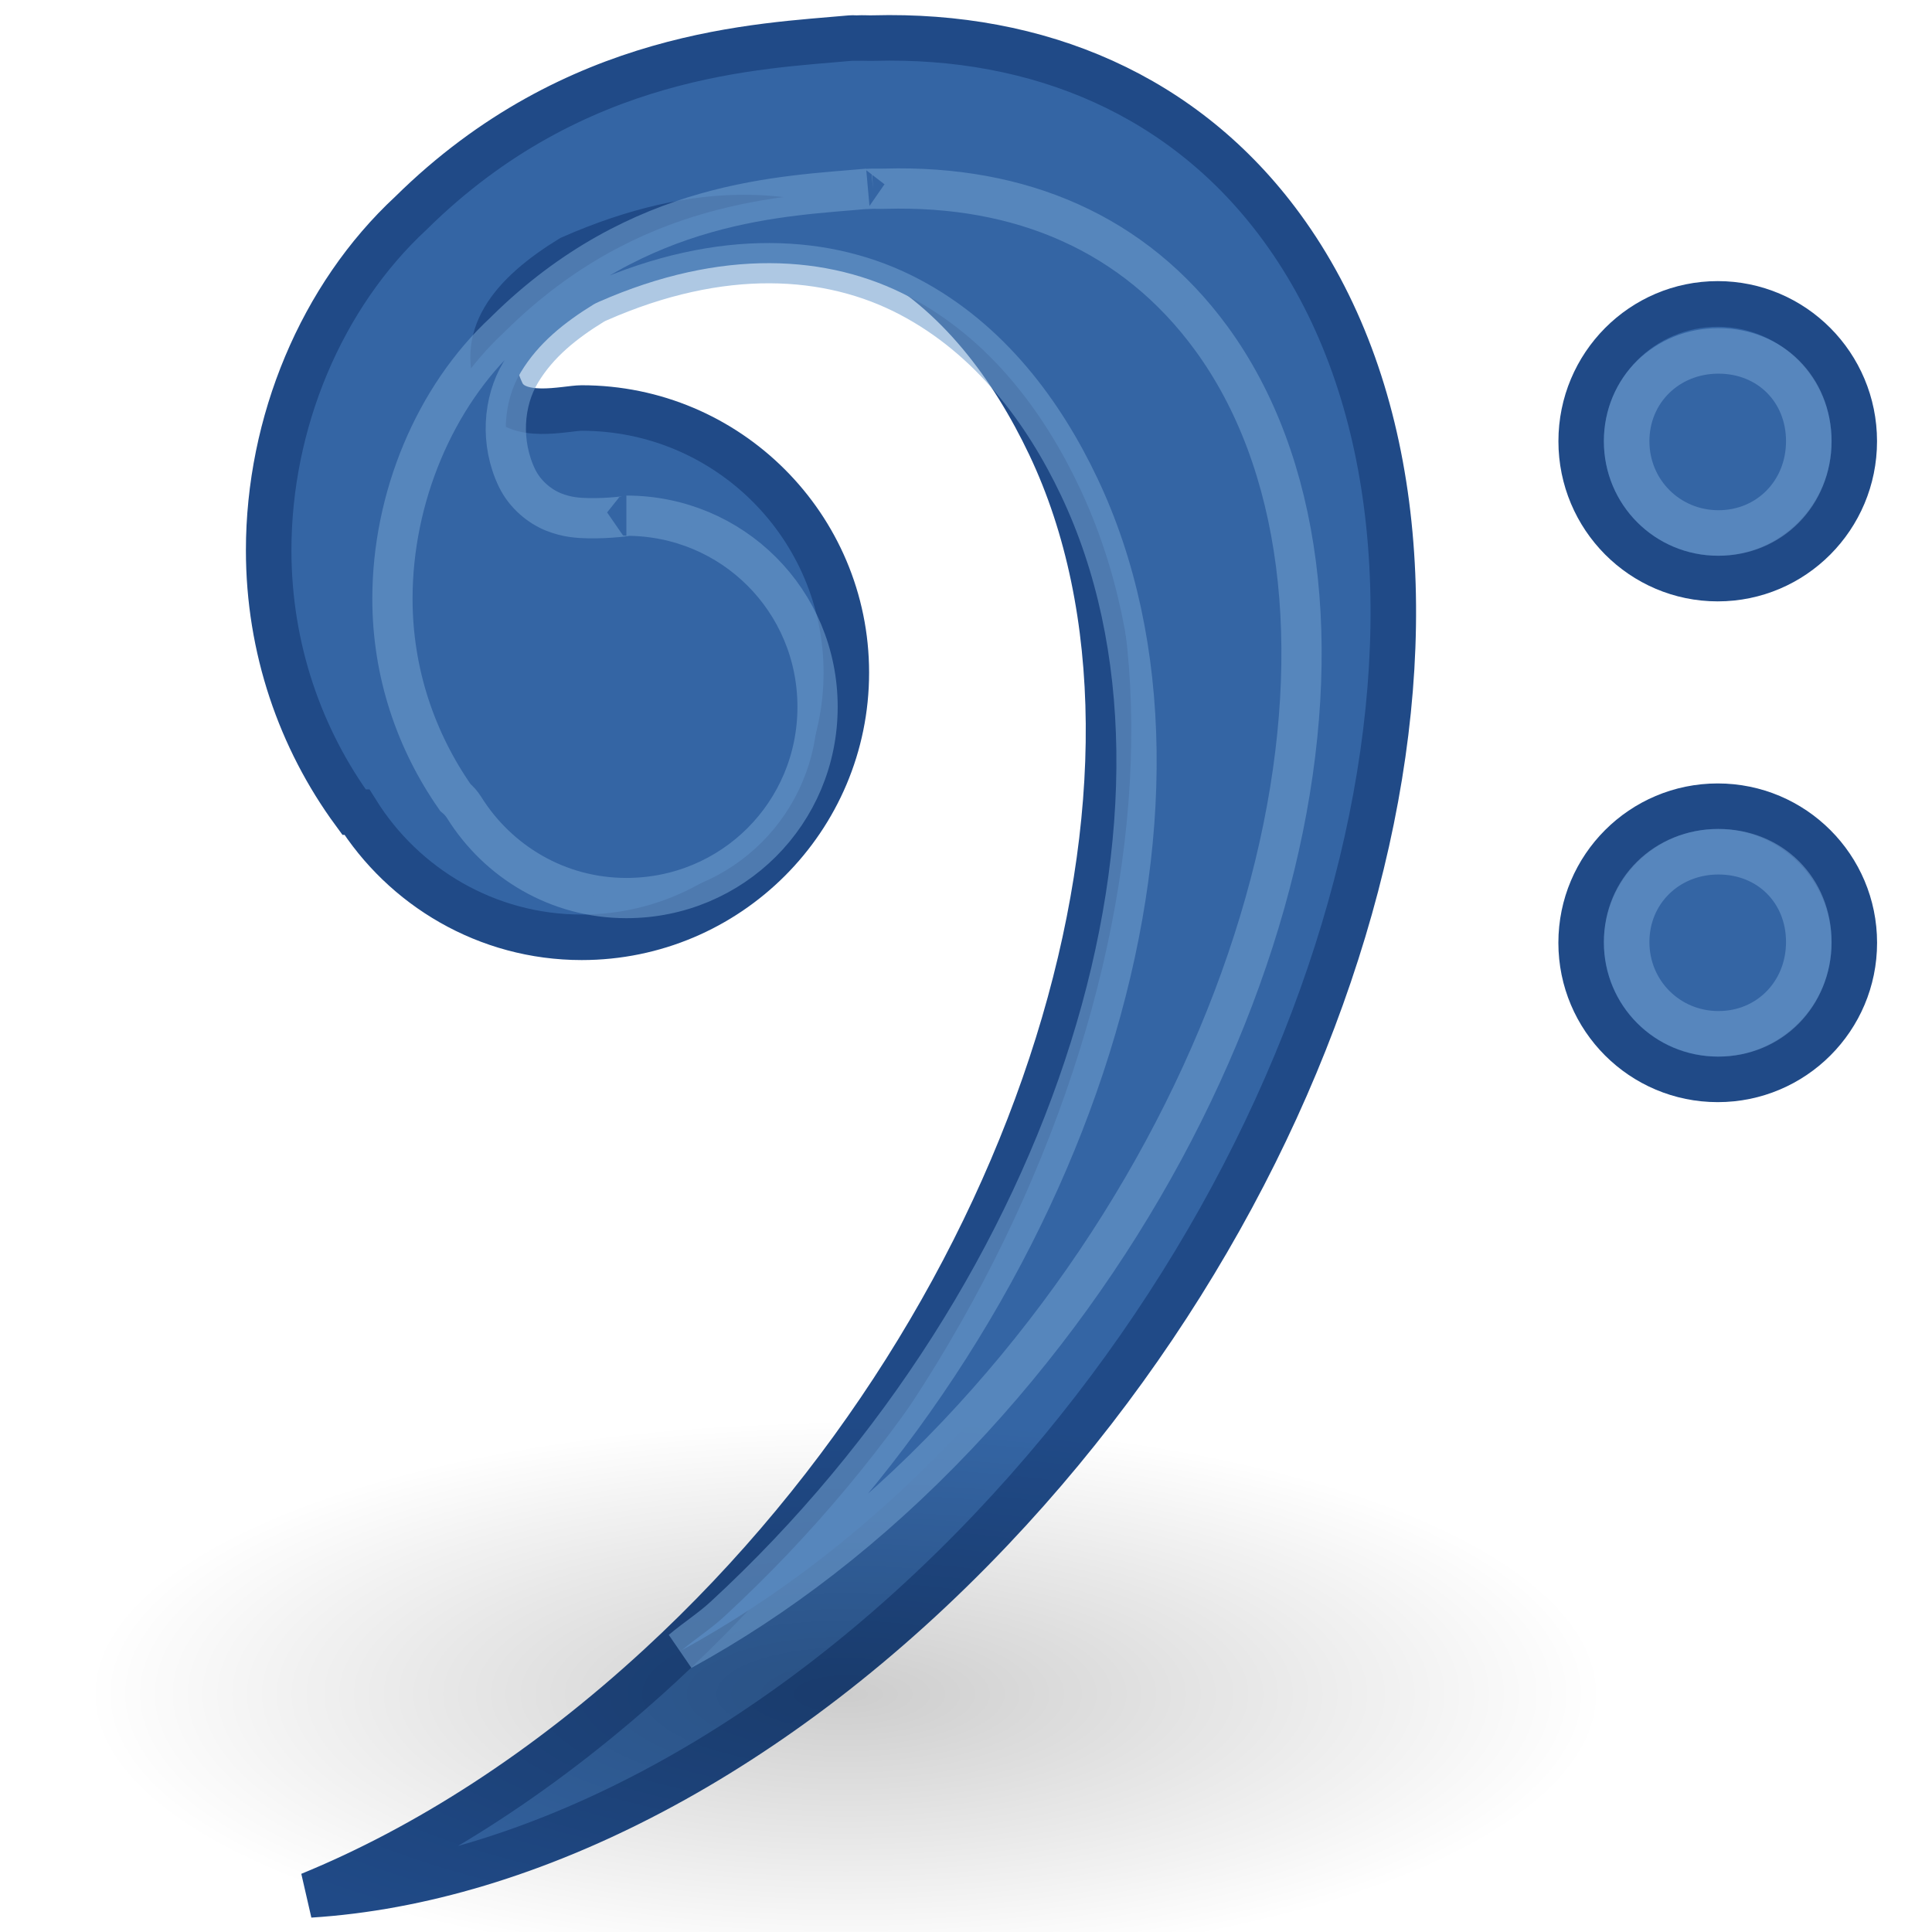
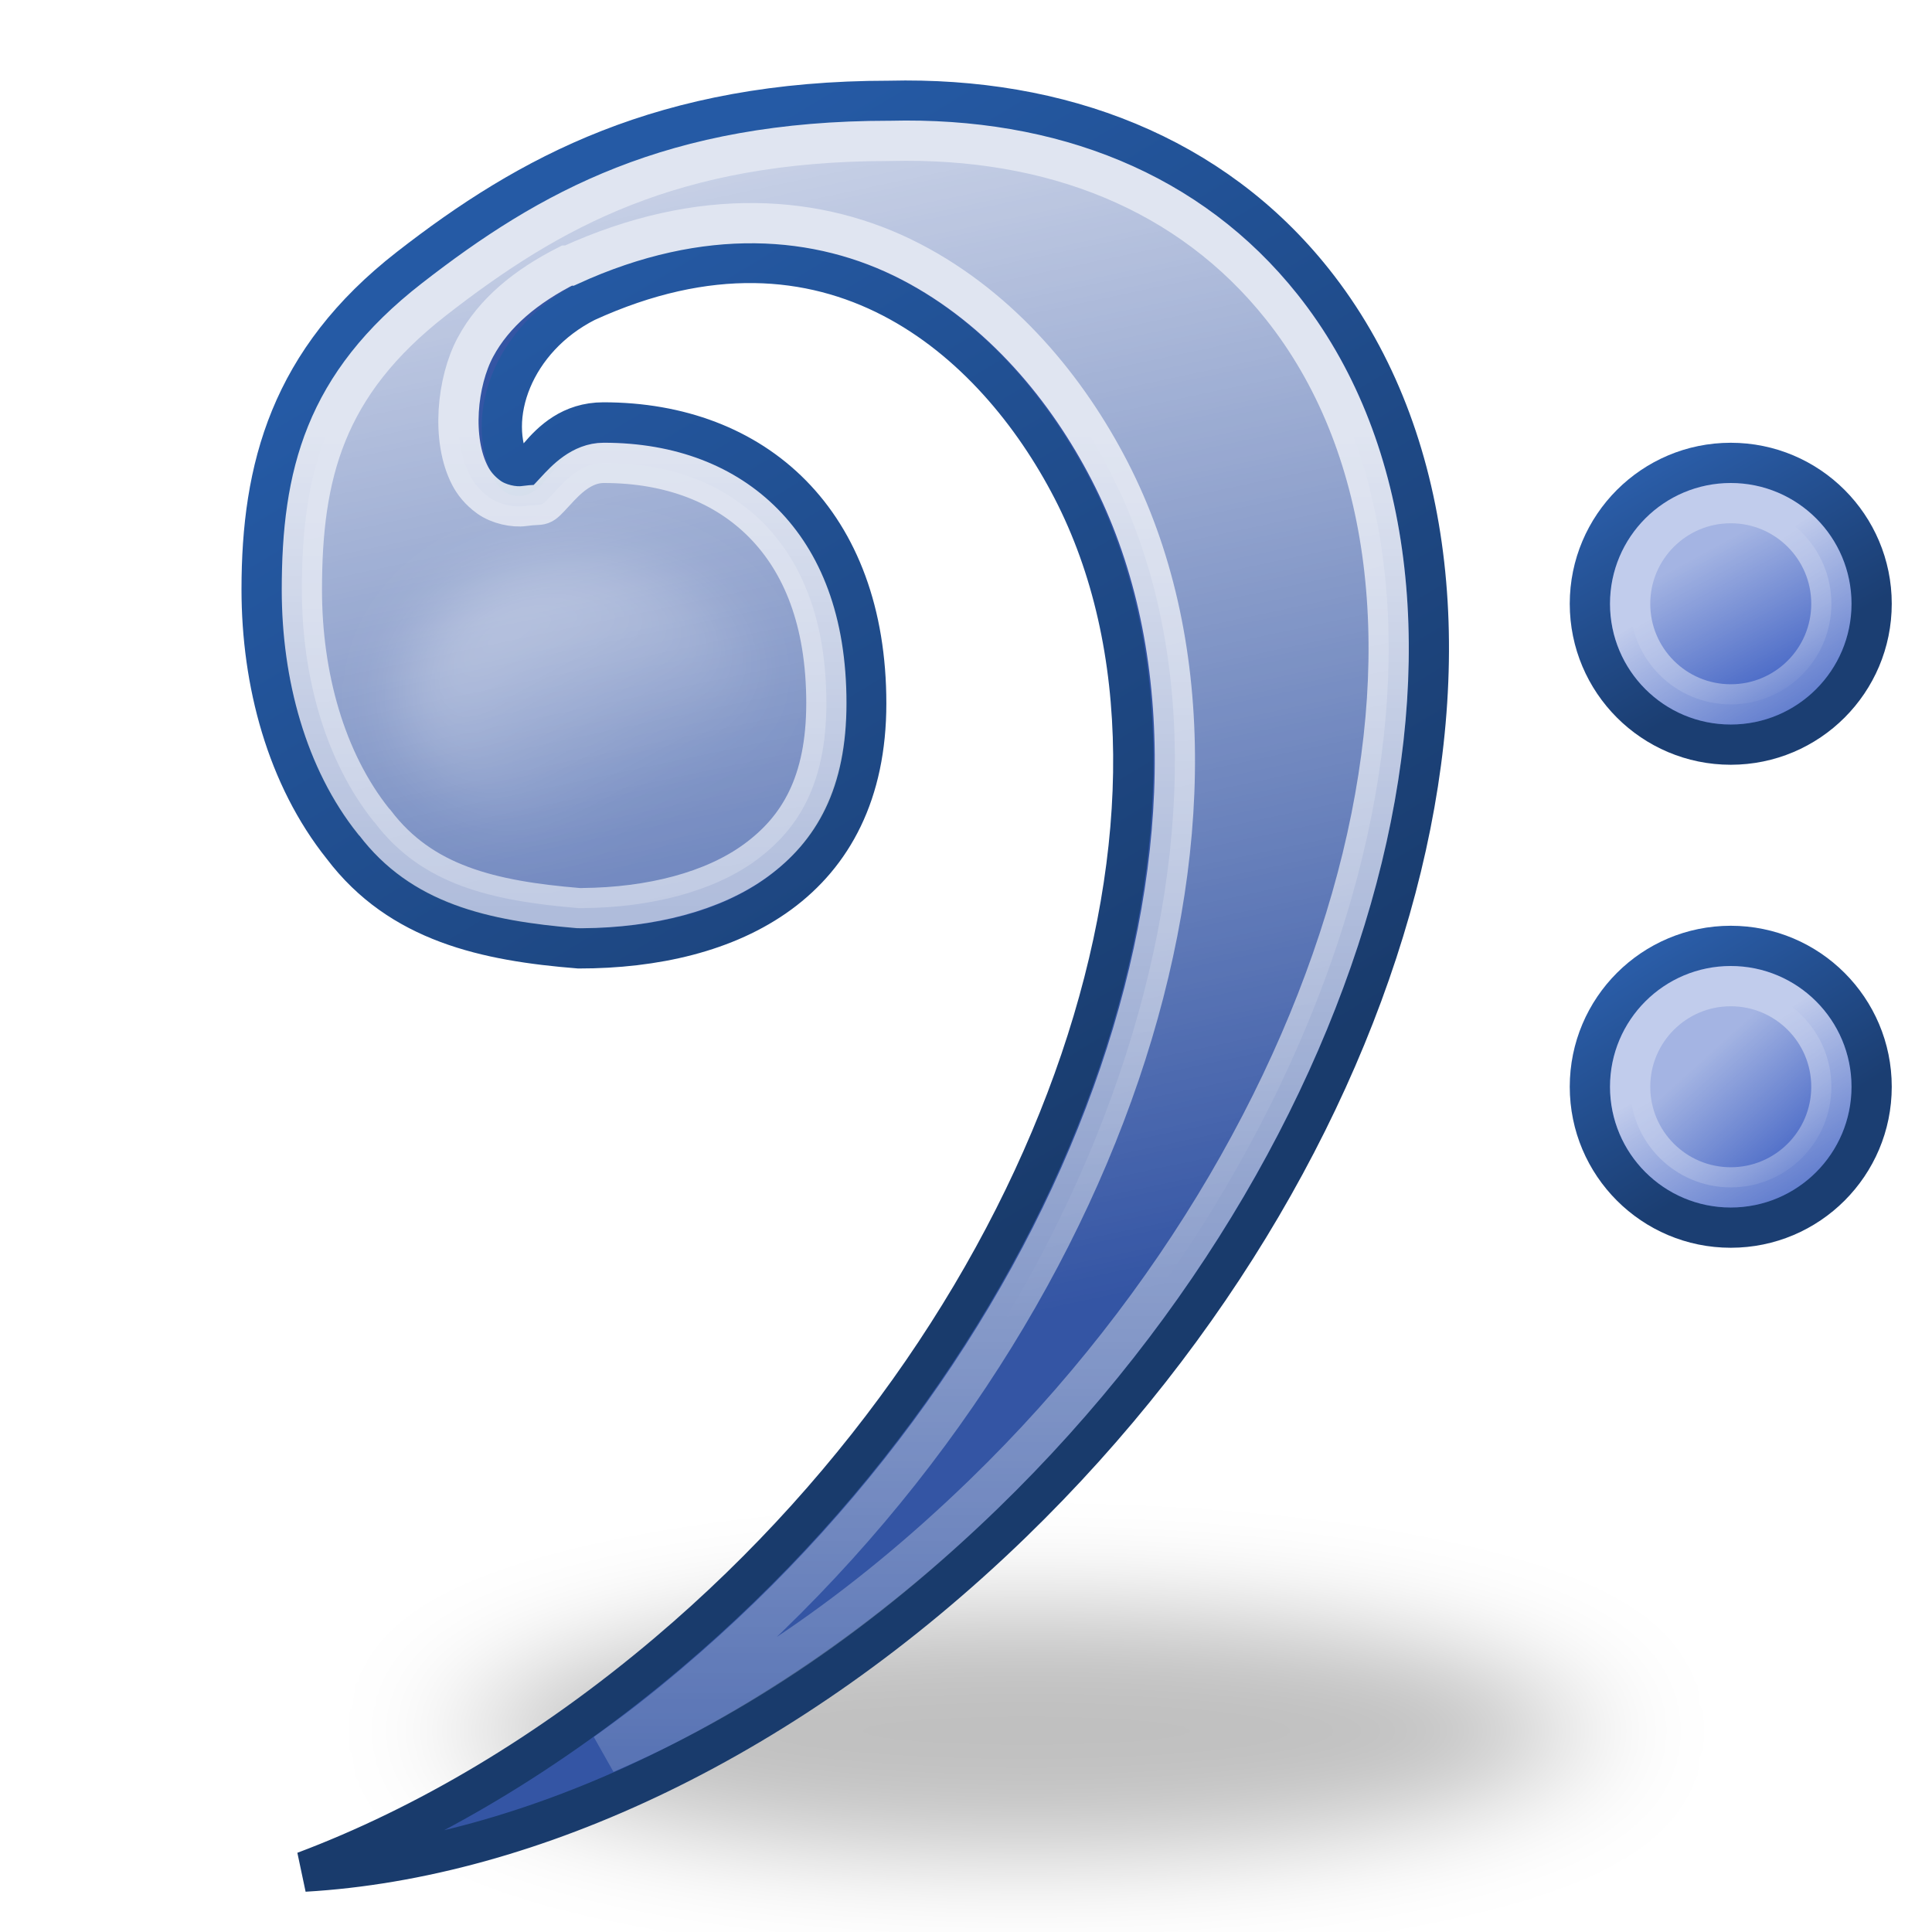
<svg xmlns="http://www.w3.org/2000/svg" xmlns:xlink="http://www.w3.org/1999/xlink" width="48px" height="48px" id="svg1409">
  <defs id="defs1411">
+     <linearGradient id="linearGradient6000">
+       <stop id="stop6002" offset="0" style="stop-color:#ffffff;stop-opacity:0.787" />
+       <stop id="stop6004" offset="1" style="stop-color:#ffffff;stop-opacity:0;" />
+     </linearGradient>
+     <linearGradient id="linearGradient5912">
+       <stop style="stop-color:#ffffff;stop-opacity:1;" offset="0" id="stop5914" />
+       <stop style="stop-color:#ffffff;stop-opacity:0;" offset="1" id="stop5916" />
+     </linearGradient>
+     <linearGradient id="linearGradient5890">
+       <stop style="stop-color:#1b3e72;stop-opacity:1" offset="0" id="stop5892" />
+       <stop style="stop-color:#3674d0;stop-opacity:1" offset="1" id="stop5894" />
+     </linearGradient>
+     <linearGradient id="linearGradient5855">
+       <stop style="stop-color:#255aa5;stop-opacity:1" offset="0" id="stop5857" />
+       <stop style="stop-color:#193b6c;stop-opacity:1" offset="1" id="stop5859" />
+     </linearGradient>
+     <linearGradient id="linearGradient5847">
+       <stop style="stop-color:#ffffff;stop-opacity:1;" offset="0" id="stop5849" />
+       <stop style="stop-color:#ffffff;stop-opacity:0;" offset="1" id="stop5851" />
+     </linearGradient>
+     <linearGradient id="linearGradient5835">
+       <stop style="stop-color:#ffffff;stop-opacity:1;" offset="0" id="stop5837" />
+       <stop style="stop-color:#ffffff;stop-opacity:0;" offset="1" id="stop5839" />
+     </linearGradient>
+     <linearGradient id="linearGradient5823">
+       <stop style="stop-color:#ffffff;stop-opacity:0.937" offset="0" id="stop5825" />
+       <stop style="stop-color:#ffffff;stop-opacity:0;" offset="1" id="stop5827" />
+     </linearGradient>
+     <linearGradient id="linearGradient5807">
+       <stop style="stop-color:#ffffff;stop-opacity:1;" offset="0" id="stop5809" />
+       <stop style="stop-color:#ffffff;stop-opacity:0;" offset="1" id="stop5811" />
+     </linearGradient>
    <linearGradient id="linearGradient2284">
      <stop style="stop-color:#5f8dc2;stop-opacity:1;" offset="0" id="stop2286" />
      <stop style="stop-color:#5f8dc2;stop-opacity:0;" offset="1" id="stop2288" />
    </linearGradient>
    <linearGradient id="linearGradient3246">
      <stop style="stop-color:#b9d0e8;stop-opacity:1;" offset="0" id="stop3248" />
      <stop style="stop-color:#aac5e2;stop-opacity:0;" offset="1" id="stop3250" />
    </linearGradient>
    <linearGradient y2="30.786" x2="42.214" y1="30.786" x1="6.786" gradientTransform="matrix(0.75,0,0,0.75,-72.51713,21.49604)" gradientUnits="userSpaceOnUse" id="linearGradient2438" xlink:href="#linearGradient2563" />
    <linearGradient y2="52.091" x2="9.886" y1="37.197" x1="8.916" gradientTransform="matrix(2.342881,0,0,0.727268,-108.8564,-7.969558)" gradientUnits="userSpaceOnUse" id="linearGradient2426" xlink:href="#linearGradient2152" />
    <linearGradient y2="28.429" x2="42.214" y1="14.429" x1="13.357" gradientTransform="translate(2.279201e-15,0.785718)" gradientUnits="userSpaceOnUse" id="linearGradient2412" xlink:href="#linearGradient2526" />
    <linearGradient y2="30.786" x2="42.214" y1="30.786" x1="6.786" gradientTransform="matrix(0.75,0,0,0.75,10.78612,13.38463)" gradientUnits="userSpaceOnUse" id="linearGradient2410" xlink:href="#linearGradient2563" />
    <radialGradient r="18.429" fy="29" fx="26" cy="29" cx="26" gradientTransform="matrix(1,0,0,0.751938,3.61538e-15,7.193799)" gradientUnits="userSpaceOnUse" id="radialGradient2408" xlink:href="#linearGradient2551" />
    <radialGradient r="15.532" fy="10.584" fx="11.329" cy="10.584" cx="11.329" gradientUnits="userSpaceOnUse" id="radialGradient2393" xlink:href="#linearGradient10653" />
    <linearGradient y2="25.884" x2="22.218" y1="7.789" x1="6.342" gradientUnits="userSpaceOnUse" id="linearGradient2391" xlink:href="#linearGradient42174" />
    <radialGradient r="29.293" fy="10.045" fx="11.902" cy="10.045" cx="11.902" gradientUnits="userSpaceOnUse" id="radialGradient2389" xlink:href="#linearGradient2145" />
    <radialGradient r="29.89" fy="6.828" fx="8.747" cy="6.828" cx="8.747" gradientUnits="userSpaceOnUse" id="radialGradient2387" xlink:href="#linearGradient37935" />
    <linearGradient y2="52.091" x2="9.886" y1="37.197" x1="8.916" gradientTransform="matrix(2.342881,0,0,0.727268,-41.2105,-20.52564)" gradientUnits="userSpaceOnUse" id="linearGradient2385" xlink:href="#linearGradient2152" />
-     <radialGradient r="8.662" fy="19.009" fx="31.113" cy="19.009" cx="31.113" gradientUnits="userSpaceOnUse" id="radialGradient2383" xlink:href="#linearGradient3816" />
    <radialGradient r="8.662" fy="19.009" fx="31.113" cy="19.009" cx="31.113" gradientUnits="userSpaceOnUse" id="radialGradient2363" xlink:href="#linearGradient3816" />
    <radialGradient r="29.89" fy="6.828" fx="8.747" cy="6.828" cx="8.747" gradientUnits="userSpaceOnUse" id="radialGradient2361" xlink:href="#linearGradient37935" />
    <linearGradient y2="25.884" x2="22.218" y1="7.789" x1="6.342" gradientUnits="userSpaceOnUse" id="linearGradient2359" xlink:href="#linearGradient42174" />
    <radialGradient r="29.293" fy="10.045" fx="11.902" cy="10.045" cx="11.902" gradientUnits="userSpaceOnUse" id="radialGradient2357" xlink:href="#linearGradient2145" />
    <radialGradient r="15.532" fy="10.584" fx="11.329" cy="10.584" cx="11.329" gradientUnits="userSpaceOnUse" id="radialGradient2355" xlink:href="#linearGradient10653" />
    <linearGradient y2="52.091" x2="9.886" y1="37.197" x1="8.916" gradientTransform="matrix(2.342881,0,0,0.727268,-41.2105,-20.52564)" gradientUnits="userSpaceOnUse" id="linearGradient2330" xlink:href="#linearGradient2152" />
    <linearGradient id="linearGradient5204">
      <stop style="stop-color:#c4a000;stop-opacity:1;" offset="0" id="stop5206" />
      <stop style="stop-color:#c4a000;stop-opacity:0;" offset="1" id="stop5208" />
    </linearGradient>
    <linearGradient id="linearGradient5196">
      <stop style="stop-color:#c4a000;stop-opacity:1;" offset="0" id="stop5198" />
      <stop style="stop-color:#c4a000;stop-opacity:0;" offset="1" id="stop5200" />
    </linearGradient>
    <linearGradient id="linearGradient12512">
      <stop style="stop-color:#ffffff;stop-opacity:1;" offset="0" id="stop12513" />
      <stop style="stop-color:#fff520;stop-opacity:0.891;" offset="0.5" id="stop12517" />
      <stop style="stop-color:#fff300;stop-opacity:0;" offset="1" id="stop12514" />
    </linearGradient>
    <radialGradient xlink:href="#linearGradient12512" id="radialGradient278" gradientUnits="userSpaceOnUse" cx="55" cy="125" fx="55" fy="125" r="14.375" />
    <linearGradient id="linearGradient10653">
      <stop style="stop-color:#f3f4ff;stop-opacity:1;" offset="0" id="stop10655" />
      <stop style="stop-color:#9193af;stop-opacity:1;" offset="1" id="stop10657" />
    </linearGradient>
    <linearGradient id="linearGradient42174">
      <stop style="stop-color:#a0a0a0;stop-opacity:1;" offset="0" id="stop42176" />
      <stop style="stop-color:#ffffff;stop-opacity:1;" offset="1" id="stop42178" />
    </linearGradient>
    <linearGradient id="linearGradient2145">
      <stop style="stop-color:#fffffd;stop-opacity:1;" offset="0" id="stop2147" />
      <stop style="stop-color:#cbcbc9;stop-opacity:1;" offset="1" id="stop2149" />
    </linearGradient>
    <linearGradient id="linearGradient37935">
      <stop id="stop37937" offset="0" style="stop-color:#9497b3;stop-opacity:1;" />
      <stop id="stop37939" offset="1" style="stop-color:#4c4059;stop-opacity:1;" />
    </linearGradient>
    <linearGradient id="linearGradient2152">
      <stop id="stop2154" offset="0" style="stop-color:#9aa29a;stop-opacity:1;" />
      <stop id="stop2156" offset="1" style="stop-color:#b5beb5;stop-opacity:1;" />
    </linearGradient>
    <linearGradient id="linearGradient3816">
      <stop style="stop-color:#000000;stop-opacity:1;" offset="0" id="stop3818" />
      <stop style="stop-color:#000000;stop-opacity:0;" offset="1" id="stop3820" />
    </linearGradient>
    <radialGradient xlink:href="#linearGradient3816" id="radialGradient3822" cx="31.113" cy="19.009" fx="31.113" fy="19.009" r="8.662" gradientUnits="userSpaceOnUse" />
    <linearGradient xlink:href="#linearGradient2152" id="linearGradient4307" gradientUnits="userSpaceOnUse" gradientTransform="matrix(3.123841,0,0,0.969691,-31.88758,-19.59492)" x1="8.916" y1="37.197" x2="9.886" y2="52.091" />
    <radialGradient xlink:href="#linearGradient10653" id="radialGradient4309" gradientUnits="userSpaceOnUse" cx="11.329" cy="10.584" fx="11.329" fy="10.584" r="15.532" />
    <radialGradient xlink:href="#linearGradient2145" id="radialGradient4311" gradientUnits="userSpaceOnUse" cx="11.902" cy="10.045" fx="11.902" fy="10.045" r="29.293" />
    <linearGradient xlink:href="#linearGradient42174" id="linearGradient4313" gradientUnits="userSpaceOnUse" x1="6.342" y1="7.789" x2="22.218" y2="25.884" />
    <radialGradient xlink:href="#linearGradient5196" id="radialGradient5202" cx="23.375" cy="10.973" fx="23.375" fy="10.973" r="3.348" gradientTransform="matrix(3.63042,1.65403e-15,-1.608743e-15,3.742066,-61.48607,-29.18618)" gradientUnits="userSpaceOnUse" />
    <linearGradient xlink:href="#linearGradient5204" id="linearGradient5210" x1="19.667" y1="4.257" x2="20.33" y2="5.285" gradientUnits="userSpaceOnUse" />
    <radialGradient xlink:href="#linearGradient37935" id="radialGradient5212" gradientUnits="userSpaceOnUse" cx="8.747" cy="6.828" fx="8.747" fy="6.828" r="29.89" />
    <linearGradient xlink:href="#linearGradient2526" id="linearGradient2582" gradientUnits="userSpaceOnUse" gradientTransform="translate(2.014655e-15,0.785718)" x1="13.357" y1="14.429" x2="42.214" y2="28.429" />
    <linearGradient xlink:href="#linearGradient2563" id="linearGradient2569" x1="6.786" y1="30.786" x2="42.214" y2="30.786" gradientUnits="userSpaceOnUse" gradientTransform="matrix(0.75,0,0,0.75,10.78612,13.38463)" />
    <radialGradient xlink:href="#linearGradient2551" id="radialGradient2557" cx="26" cy="29" fx="26" fy="29" r="18.429" gradientTransform="matrix(1,0,0,0.751938,-5.355936e-17,7.193799)" gradientUnits="userSpaceOnUse" />
    <linearGradient xlink:href="#linearGradient2526" id="linearGradient2532" x1="13.357" y1="14.429" x2="42.214" y2="28.429" gradientUnits="userSpaceOnUse" gradientTransform="translate(0,0.785718)" />
    <linearGradient id="linearGradient2526">
      <stop style="stop-color:#e7ebeb;stop-opacity:1;" offset="0" id="stop2528" />
      <stop id="stop2534" offset="0.5" style="stop-color:#e6ebeb;stop-opacity:1;" />
      <stop style="stop-color:#ffffff;stop-opacity:1;" offset="1" id="stop2530" />
    </linearGradient>
    <linearGradient id="linearGradient2551">
      <stop style="stop-color:#000000;stop-opacity:1;" offset="0" id="stop2553" />
      <stop style="stop-color:#000000;stop-opacity:0;" offset="1" id="stop2555" />
    </linearGradient>
    <linearGradient id="linearGradient2563">
      <stop style="stop-color:#e2e2e2;stop-opacity:1;" offset="0" id="stop2565" />
      <stop style="stop-color:#9f9f9f;stop-opacity:1;" offset="1" id="stop2567" />
    </linearGradient>
    <radialGradient xlink:href="#linearGradient2284" id="radialGradient2290" cx="38.953" cy="10.891" fx="38.953" fy="10.891" r="2.422" gradientUnits="userSpaceOnUse" gradientTransform="matrix(4.283097,0.494716,-0.32402,2.805278,-124.3581,-38.93134)" />
+     <linearGradient xlink:href="#linearGradient5807" id="linearGradient5813" x1="13.75" y1="10.779" x2="13.75" y2="52.643" gradientUnits="userSpaceOnUse" />
+     <linearGradient xlink:href="#linearGradient5823" id="linearGradient5829" x1="22.091" y1="0.501" x2="28.778" y2="31.983" gradientUnits="userSpaceOnUse" />
+     <linearGradient xlink:href="#linearGradient5855" id="linearGradient5861" x1="14.125" y1="5.75" x2="28.125" y2="28.875" gradientUnits="userSpaceOnUse" />
+     <linearGradient xlink:href="#linearGradient6000" id="linearGradient5885" gradientUnits="userSpaceOnUse" x1="37.261" y1="9.902" x2="39.682" y2="14.372" />
+     <linearGradient xlink:href="#linearGradient5835" id="linearGradient5887" gradientUnits="userSpaceOnUse" x1="38.957" y1="9.71" x2="42.439" y2="15.353" />
+     <linearGradient xlink:href="#linearGradient5890" id="linearGradient5896" x1="38.957" y1="12.575" x2="34.872" y2="5.393" gradientUnits="userSpaceOnUse" />
+     <linearGradient xlink:href="#linearGradient5890" id="linearGradient5902" gradientUnits="userSpaceOnUse" x1="38.957" y1="12.575" x2="35.165" y2="6.932" />
+     <linearGradient xlink:href="#linearGradient5847" id="linearGradient5904" gradientUnits="userSpaceOnUse" x1="34.396" y1="7.407" x2="39.445" y2="12.685" />
+     <linearGradient xlink:href="#linearGradient5835" id="linearGradient5906" gradientUnits="userSpaceOnUse" x1="36.305" y1="7.76" x2="40.788" y2="13.198" />
+     <linearGradient xlink:href="#linearGradient5912" id="linearGradient5918" x1="13.927" y1="16.18" x2="15.652" y2="19.276" gradientUnits="userSpaceOnUse" />
+     <filter id="filter5996" x="-0.218" width="1.436" y="-0.269" height="1.537">
+       <feGaussianBlur stdDeviation="0.301" id="feGaussianBlur5998" />
+     </filter>
+     <linearGradient xlink:href="#linearGradient5890" id="linearGradient6010" gradientUnits="userSpaceOnUse" x1="38.957" y1="12.575" x2="34.652" y2="5.613" />
+     <linearGradient xlink:href="#linearGradient6000" id="linearGradient6012" gradientUnits="userSpaceOnUse" x1="37.261" y1="10.89" x2="40.408" y2="14.372" />
+     <linearGradient xlink:href="#linearGradient5835" id="linearGradient6014" gradientUnits="userSpaceOnUse" x1="38.957" y1="9.565" x2="42.439" y2="15.353" />
+     <filter id="filter6142" x="-0.159" width="1.319" y="-0.504" height="2.009">
+       <feGaussianBlur stdDeviation="1.419" id="feGaussianBlur6144" />
+     </filter>
  </defs>
  <g id="layer1">
-     <path style="opacity:1;fill:#3465a4;fill-opacity:1;fill-rule:evenodd;stroke:#204a87;stroke-width:1.131;stroke-linecap:round;stroke-linejoin:miter;stroke-miterlimit:4;stroke-dasharray:none;stroke-dashoffset:0;stroke-opacity:1" d="M 21.133,0.946 C 18.897,1.153 14.288,1.265 10.21,5.294 C 7.977,7.365 6.675,10.509 6.675,13.672 C 6.675,16.101 7.46,18.357 8.796,20.177 L 8.866,20.177 C 10.028,22.037 12.098,23.287 14.452,23.287 C 18.081,23.287 21.027,20.342 21.027,16.712 C 21.027,13.083 18.081,10.137 14.452,10.137 C 14.055,10.137 12.812,10.473 12.469,9.759 C 11.815,8.396 12.704,7.324 14.185,6.414 C 20.587,3.596 24.238,7.174 26.082,11.056 C 29.934,19.165 25.974,32.558 16.396,41.386 C 13.571,43.99 10.588,45.896 7.7,47.078 C 13.111,46.738 19.301,43.617 24.633,37.993 C 34.244,27.854 37.483,13.357 31.844,5.648 C 29.443,2.365 25.809,0.835 21.698,0.946 C 21.569,0.95 21.441,0.939 21.31,0.946 C 21.262,0.949 21.187,0.941 21.133,0.946 z " id="path2314" />
-     <path d="M 39.775 19.009 A 8.662 8.662 0 1 1  22.451,19.009 A 8.662 8.662 0 1 1  39.775 19.009 z" id="path4318" style="opacity:0.198;color:black;fill:url(#radialGradient2383);fill-opacity:1;fill-rule:evenodd;stroke:none;stroke-width:1px;stroke-linecap:round;stroke-linejoin:round;marker:none;marker-start:none;marker-mid:none;marker-end:none;stroke-miterlimit:4;stroke-dasharray:none;stroke-dashoffset:0;stroke-opacity:1;visibility:visible;display:inline;overflow:visible" transform="matrix(2.174575,0,0,0.783552,-46.64486,27.19358)" />
-     <path xlink:href="#path2314" style="opacity:1;fill:#3465a4;fill-opacity:1;fill-rule:evenodd;stroke:#729fcf;stroke-width:1;stroke-linecap:round;stroke-linejoin:miter;stroke-miterlimit:4;stroke-dasharray:none;stroke-dashoffset:0;stroke-opacity:0.567" id="path2308" d="M 21.562,4.688 C 19.488,4.88 15.892,4.93 12.562,8.219 C 12.552,8.229 12.542,8.24 12.531,8.25 C 10.798,9.857 9.75,12.369 9.75,14.875 C 9.75,16.72 10.335,18.411 11.312,19.812 C 11.398,19.884 11.472,19.968 11.531,20.062 C 12.372,21.409 13.856,22.312 15.562,22.312 C 18.2,22.312 20.312,20.2 20.312,17.562 C 20.312,14.925 18.2,12.812 15.562,12.812 C 15.676,12.812 15.142,12.885 14.625,12.875 C 14.367,12.87 14.084,12.853 13.75,12.719 C 13.416,12.585 13.044,12.291 12.844,11.875 C 12.426,11.006 12.499,9.977 12.938,9.25 C 13.376,8.523 14.023,8.009 14.75,7.562 C 14.79,7.539 14.832,7.518 14.875,7.5 C 17.923,6.158 20.587,6.319 22.594,7.375 C 24.6,8.431 25.935,10.246 26.812,12.094 C 30.532,19.923 26.752,32.089 18,40.156 C 17.652,40.477 17.291,40.702 16.938,41 C 19.278,39.72 21.594,37.963 23.781,35.656 C 27.897,31.314 30.672,26.002 31.781,21.031 C 32.89,16.061 32.343,11.481 30.094,8.406 C 28.179,5.788 25.355,4.597 22,4.688 C 21.811,4.693 21.712,4.686 21.688,4.688 C 21.478,4.698 21.423,4.7 21.562,4.688 z " />
-     <path style="fill:#3465a4;fill-opacity:1;fill-rule:nonzero;stroke:#204a87;stroke-width:0.967;stroke-linecap:round;stroke-linejoin:miter;stroke-miterlimit:4;stroke-dasharray:none;stroke-dashoffset:0;stroke-opacity:1" id="path2292" d="M 41.859 10.89 A 2.902 2.902 0 1 1  36.055,10.89 A 2.902 2.902 0 1 1  41.859 10.89 z" transform="matrix(1.169402,0,0,1.169401,-2.880005,10.68856)" />
-     <path xlink:href="#path2329" style="fill:none;fill-opacity:1;fill-rule:nonzero;stroke:#729fcf;stroke-width:0.961;stroke-linecap:round;stroke-linejoin:miter;stroke-miterlimit:4;stroke-dasharray:none;stroke-dashoffset:0;stroke-opacity:0.569" id="path2294" d="M 38.969,8.969 C 37.878,8.969 37.031,9.797 37.031,10.875 C 37.031,11.953 37.89,12.812 38.969,12.812 C 40.047,12.812 40.875,11.966 40.875,10.875 C 40.875,9.784 40.06,8.969 38.969,8.969 z " transform="matrix(1.177182,0,0,1.177178,-3.178663,10.60289)" />
-     <path style="fill:#3465a4;fill-opacity:1;fill-rule:nonzero;stroke:#204a87;stroke-width:0.965;stroke-linecap:round;stroke-linejoin:miter;stroke-miterlimit:4;stroke-dasharray:none;stroke-dashoffset:0;stroke-opacity:1" id="path3197" d="M 41.859 10.89 A 2.902 2.902 0 1 1  36.055,10.89 A 2.902 2.902 0 1 1  41.859 10.89 z" transform="matrix(1.169399,0,0,1.175493,-2.879903,-1.838591)" />
-     <path xlink:href="#path2329" style="fill:none;fill-opacity:1;fill-rule:nonzero;stroke:#729fcf;stroke-width:0.961;stroke-linecap:round;stroke-linejoin:miter;stroke-miterlimit:4;stroke-dasharray:none;stroke-dashoffset:0;stroke-opacity:0.569" id="path3199" d="M 38.969,8.969 C 37.878,8.969 37.031,9.797 37.031,10.875 C 37.031,11.953 37.89,12.812 38.969,12.812 C 40.047,12.812 40.875,11.966 40.875,10.875 C 40.875,9.784 40.06,8.969 38.969,8.969 z " transform="matrix(1.177179,0,0,1.177179,-3.178525,-1.840265)" />
+     <path style="opacity:0.249;fill:#000000;fill-opacity:1;fill-rule:nonzero;stroke:none;stroke-width:1;stroke-linecap:butt;stroke-linejoin:miter;marker:none;marker-start:none;marker-mid:none;marker-end:none;stroke-miterlimit:4;stroke-dasharray:none;stroke-dashoffset:0;stroke-opacity:1;visibility:visible;display:inline;overflow:visible;filter:url(#filter6142);enable-background:accumulate" id="path6016" d="M 37.25,40.5 A 10.688,3.375 0 1 1 15.875,40.5 A 10.688,3.375 0 1 1 37.25,40.5 z" transform="matrix(1.263158,0,0,0.888889,-8.052632,6.999996)" />
+     <path style="opacity:1;fill:#3455a4;fill-opacity:1;fill-rule:evenodd;stroke:url(#linearGradient5861);stroke-width:1;stroke-linecap:round;stroke-linejoin:miter;stroke-miterlimit:4;stroke-dasharray:none;stroke-dashoffset:0;stroke-opacity:1" d="M 10.169,6.652 C 7.207,8.958 6.5,11.626 6.5,14.642 C 6.5,16.959 7.127,19.297 8.514,21.032 C 9.942,22.92 12.076,23.377 14.384,23.562 C 18.151,23.562 21.521,21.94 21.521,17.479 C 21.521,12.954 18.758,10.495 14.991,10.495 C 13.391,10.495 13.076,12.357 12.72,11.676 C 12.041,10.377 12.757,8.41 14.559,7.498 C 20.63,4.723 24.728,8.445 26.642,12.147 C 30.64,19.88 26.53,32.653 16.589,41.072 C 13.658,43.555 10.561,45.373 7.564,46.5 C 13.18,46.176 19.605,43.199 25.138,37.836 C 35.113,28.167 38.475,14.341 32.622,6.989 C 30.13,3.859 26.359,2.4 22.093,2.505 C 16.486,2.505 13.131,4.346 10.169,6.652 z" id="path2314" />
+     <path style="fill:#385bc1;fill-opacity:1;fill-rule:nonzero;stroke:url(#linearGradient5896);stroke-width:0.829;stroke-linecap:round;stroke-linejoin:miter;stroke-miterlimit:4;stroke-dasharray:none;stroke-dashoffset:0;stroke-opacity:1" id="path3197" d="M 41.859,10.89 A 2.902,2.902 0 1 1 36.055,10.89 A 2.902,2.902 0 1 1 41.859,10.89 z" transform="matrix(1.206071,0,0,1.206072,-3.984841,1.866132)" />
+     <path style="opacity:0.846;fill:url(#linearGradient5829);fill-opacity:1;fill-rule:evenodd;stroke:url(#linearGradient5813);stroke-width:1;stroke-linecap:round;stroke-linejoin:miter;stroke-miterlimit:4;stroke-dashoffset:0;stroke-opacity:1" d="M 22.094,3.5 C 16.709,3.5 13.657,5.199 10.781,7.438 C 8.058,9.558 7.5,11.795 7.5,14.656 C 7.5,16.795 8.078,18.9 9.281,20.406 C 9.292,20.416 9.302,20.427 9.312,20.438 C 10.478,21.978 12.198,22.381 14.375,22.562 C 14.409,22.565 14.435,22.56 14.469,22.562 C 16.168,22.548 17.725,22.149 18.781,21.375 C 19.858,20.587 20.531,19.444 20.531,17.469 C 20.531,15.412 19.921,13.965 18.969,13 C 18.016,12.035 16.665,11.5 15,11.5 C 14.449,11.5 14.053,11.929 13.805,12.197 C 13.386,12.65 13.539,12.499 13.024,12.572 C 12.766,12.609 12.389,12.525 12.149,12.354 C 11.909,12.182 11.767,11.989 11.68,11.822 C 11.209,10.921 11.353,9.482 11.812,8.625 C 12.272,7.768 13.07,7.112 14.094,6.594 C 14.115,6.593 14.135,6.593 14.156,6.594 C 17.425,5.099 20.349,5.322 22.625,6.5 C 24.901,7.678 26.534,9.698 27.562,11.688 C 29.73,15.881 29.649,21.292 27.812,26.688 C 25.976,32.083 22.36,37.516 17.25,41.844 C 16.467,42.507 15.846,42.99 15.043,43.562 C 18.295,42.158 21.403,40.066 24.438,37.125 C 29.294,32.418 32.535,26.685 33.844,21.312 C 35.152,15.94 34.519,10.986 31.844,7.625 C 29.565,4.762 26.144,3.4 22.125,3.5 C 22.115,3.5 22.104,3.5 22.094,3.5 z" id="path5805" />
+     <path style="fill:url(#linearGradient5885);fill-opacity:1;fill-rule:nonzero;stroke:url(#linearGradient5887);stroke-width:1.161;stroke-linecap:round;stroke-linejoin:miter;stroke-miterlimit:4;stroke-dasharray:none;stroke-dashoffset:0;stroke-opacity:1;opacity:0.688" id="path5883" d="M 41.859,10.89 A 2.902,2.902 0 1 1 36.055,10.89 A 2.902,2.902 0 1 1 41.859,10.89 z" transform="matrix(0.8614795,0,0,0.8614799,9.439406,5.618665)" />
+     <path style="opacity:0.529;fill:url(#linearGradient5918);fill-opacity:1;fill-rule:nonzero;stroke:none;stroke-width:1;stroke-linecap:butt;stroke-linejoin:miter;marker:none;marker-start:none;marker-mid:none;marker-end:none;stroke-miterlimit:4;stroke-dasharray:none;stroke-dashoffset:0;stroke-opacity:1;visibility:visible;display:inline;overflow:visible;enable-background:accumulate;filter:url(#filter5996)" id="path5910" d="M 16.688,18.344 A 1.656,1.344 0 1 1 13.375,18.344 A 1.656,1.344 0 1 1 16.688,18.344 z" transform="matrix(2.716981,0,0,2.604651,-26.33962,-30.27907)" />
+     <path style="fill:#385bc1;fill-opacity:1;fill-rule:nonzero;stroke:url(#linearGradient6010);stroke-width:0.829;stroke-linecap:round;stroke-linejoin:miter;stroke-miterlimit:4;stroke-dasharray:none;stroke-dashoffset:0;stroke-opacity:1" id="path6006" d="M 41.859,10.89 A 2.902,2.902 0 1 1 36.055,10.89 A 2.902,2.902 0 1 1 41.859,10.89 z" transform="matrix(1.206071,0,0,1.206072,-3.984842,13.86613)" />
+     <path style="opacity:0.688;fill:url(#linearGradient6012);fill-opacity:1;fill-rule:nonzero;stroke:url(#linearGradient6014);stroke-width:1.161;stroke-linecap:round;stroke-linejoin:miter;stroke-miterlimit:4;stroke-dasharray:none;stroke-dashoffset:0;stroke-opacity:1" id="path6008" d="M 41.859,10.89 A 2.902,2.902 0 1 1 36.055,10.89 A 2.902,2.902 0 1 1 41.859,10.89 z" transform="matrix(0.8614795,0,0,0.8614799,9.439405,17.61867)" />
  </g>
</svg>
